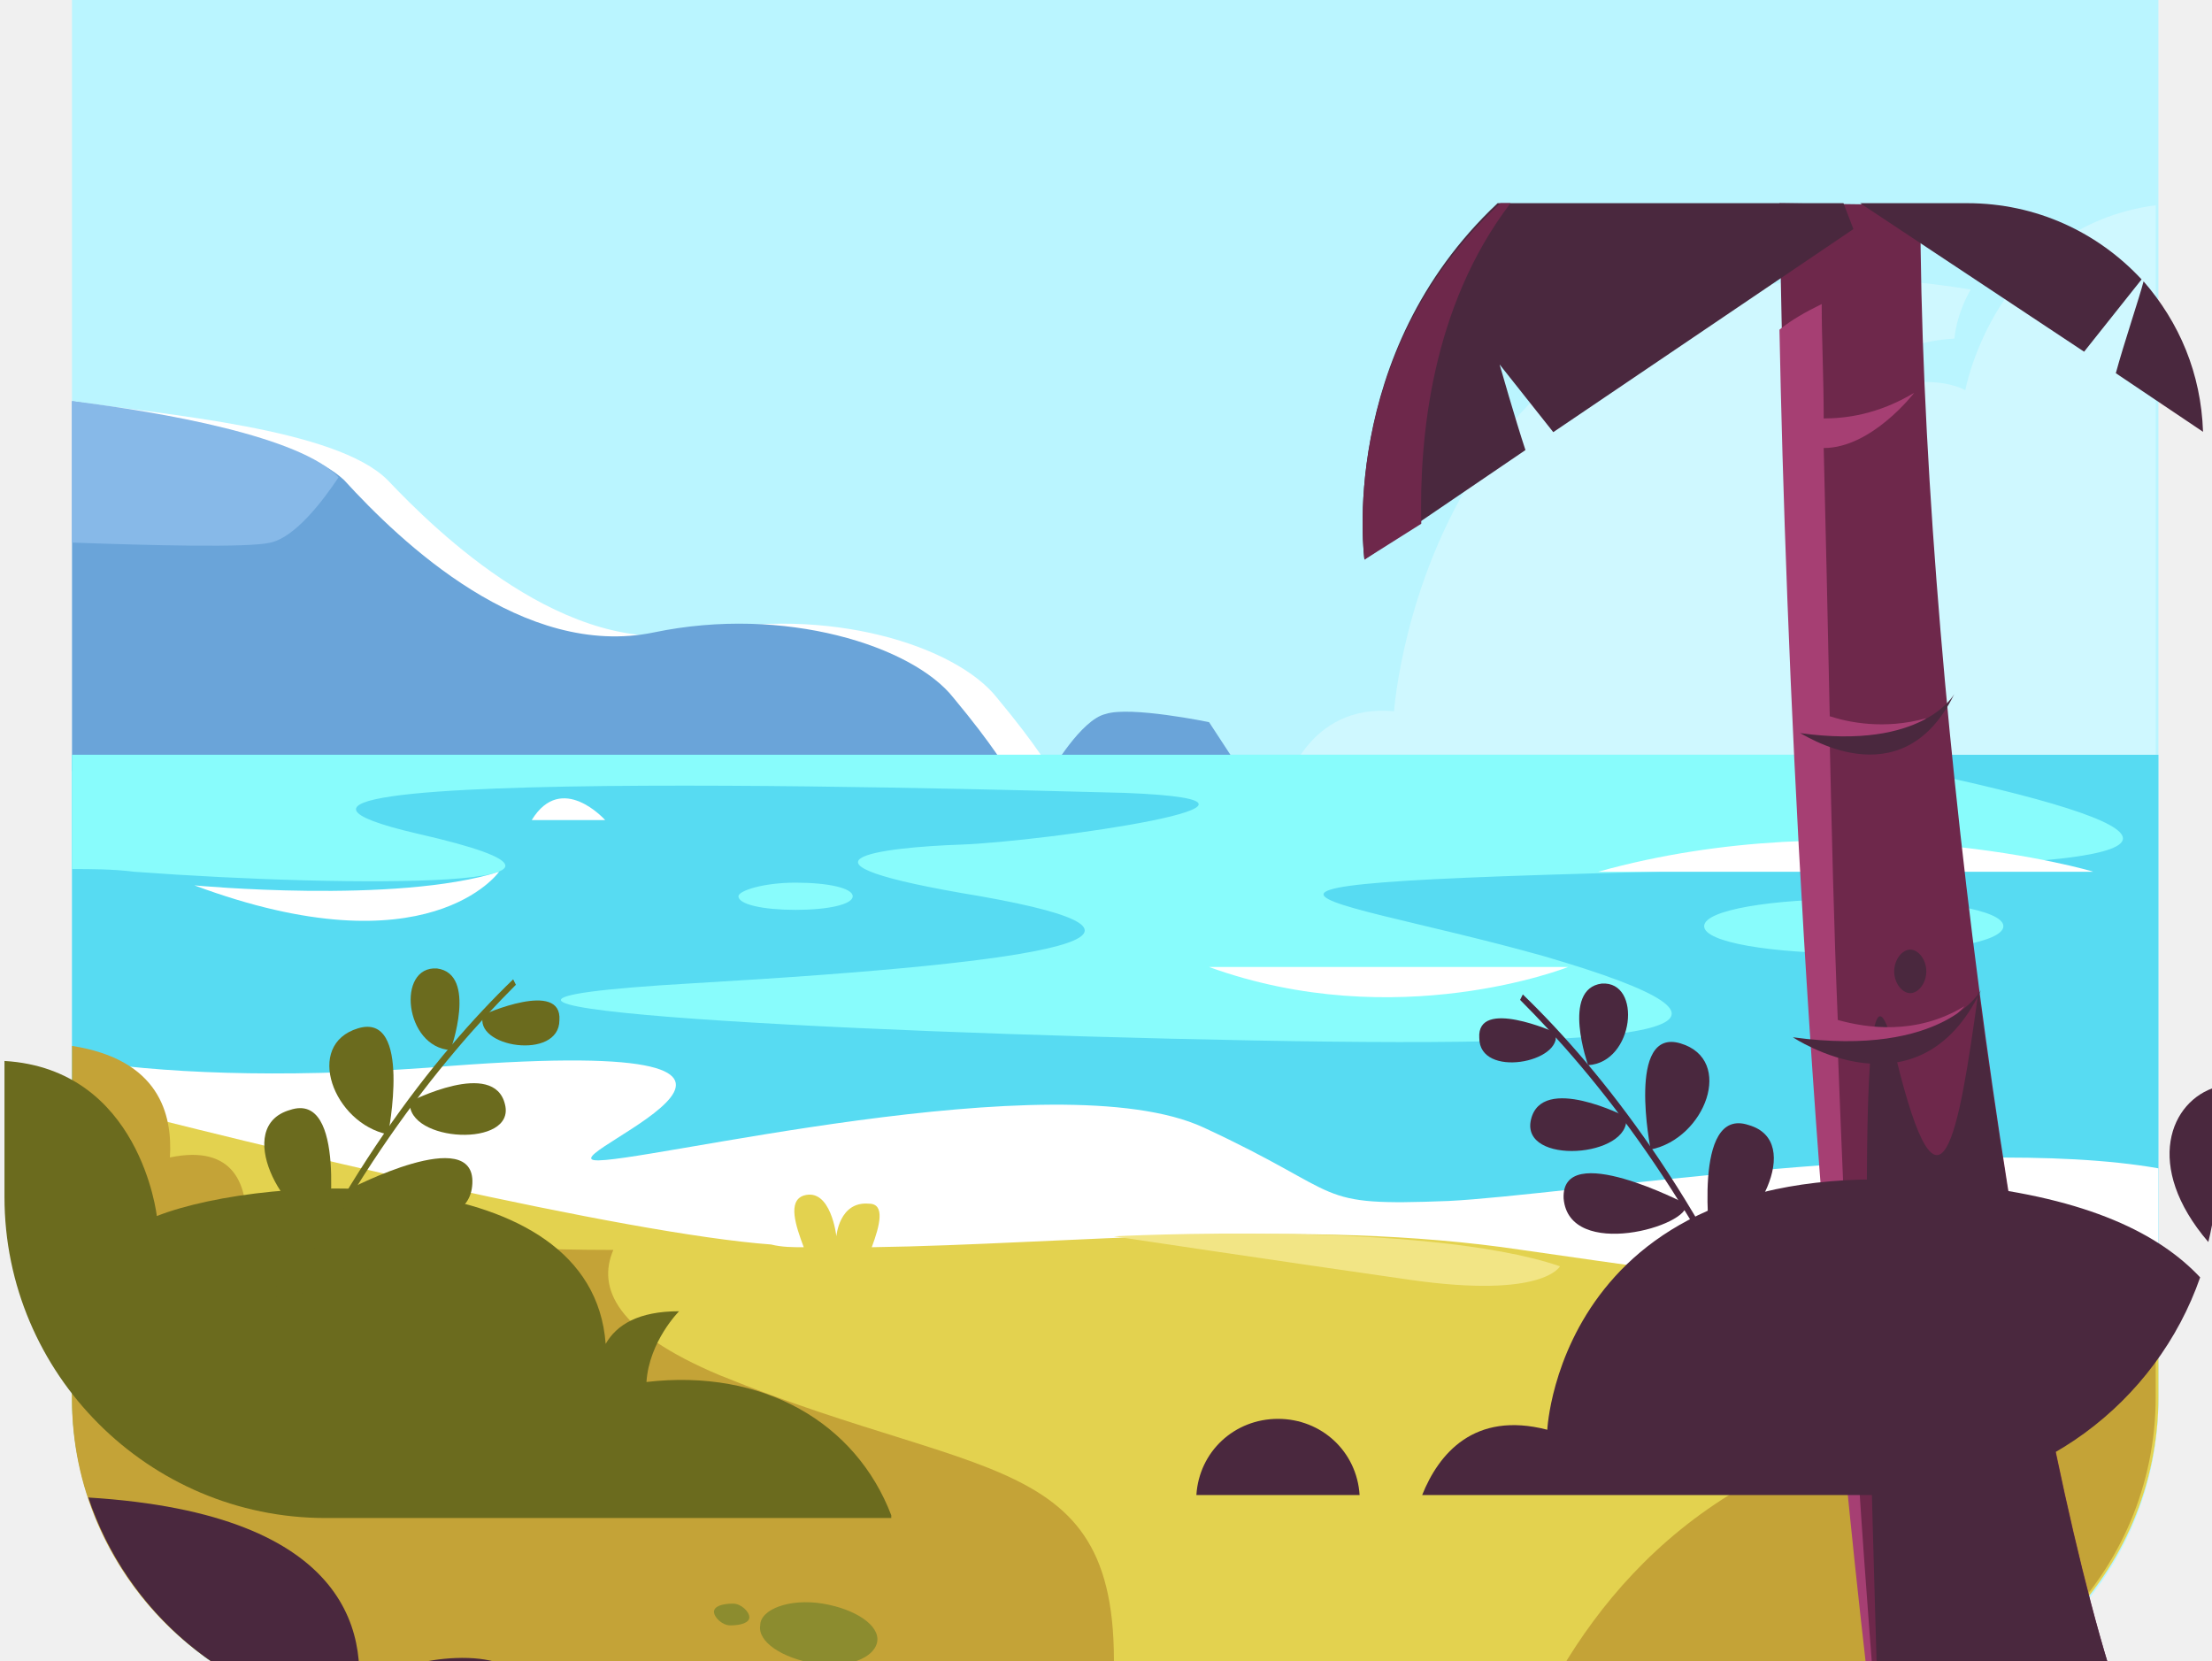
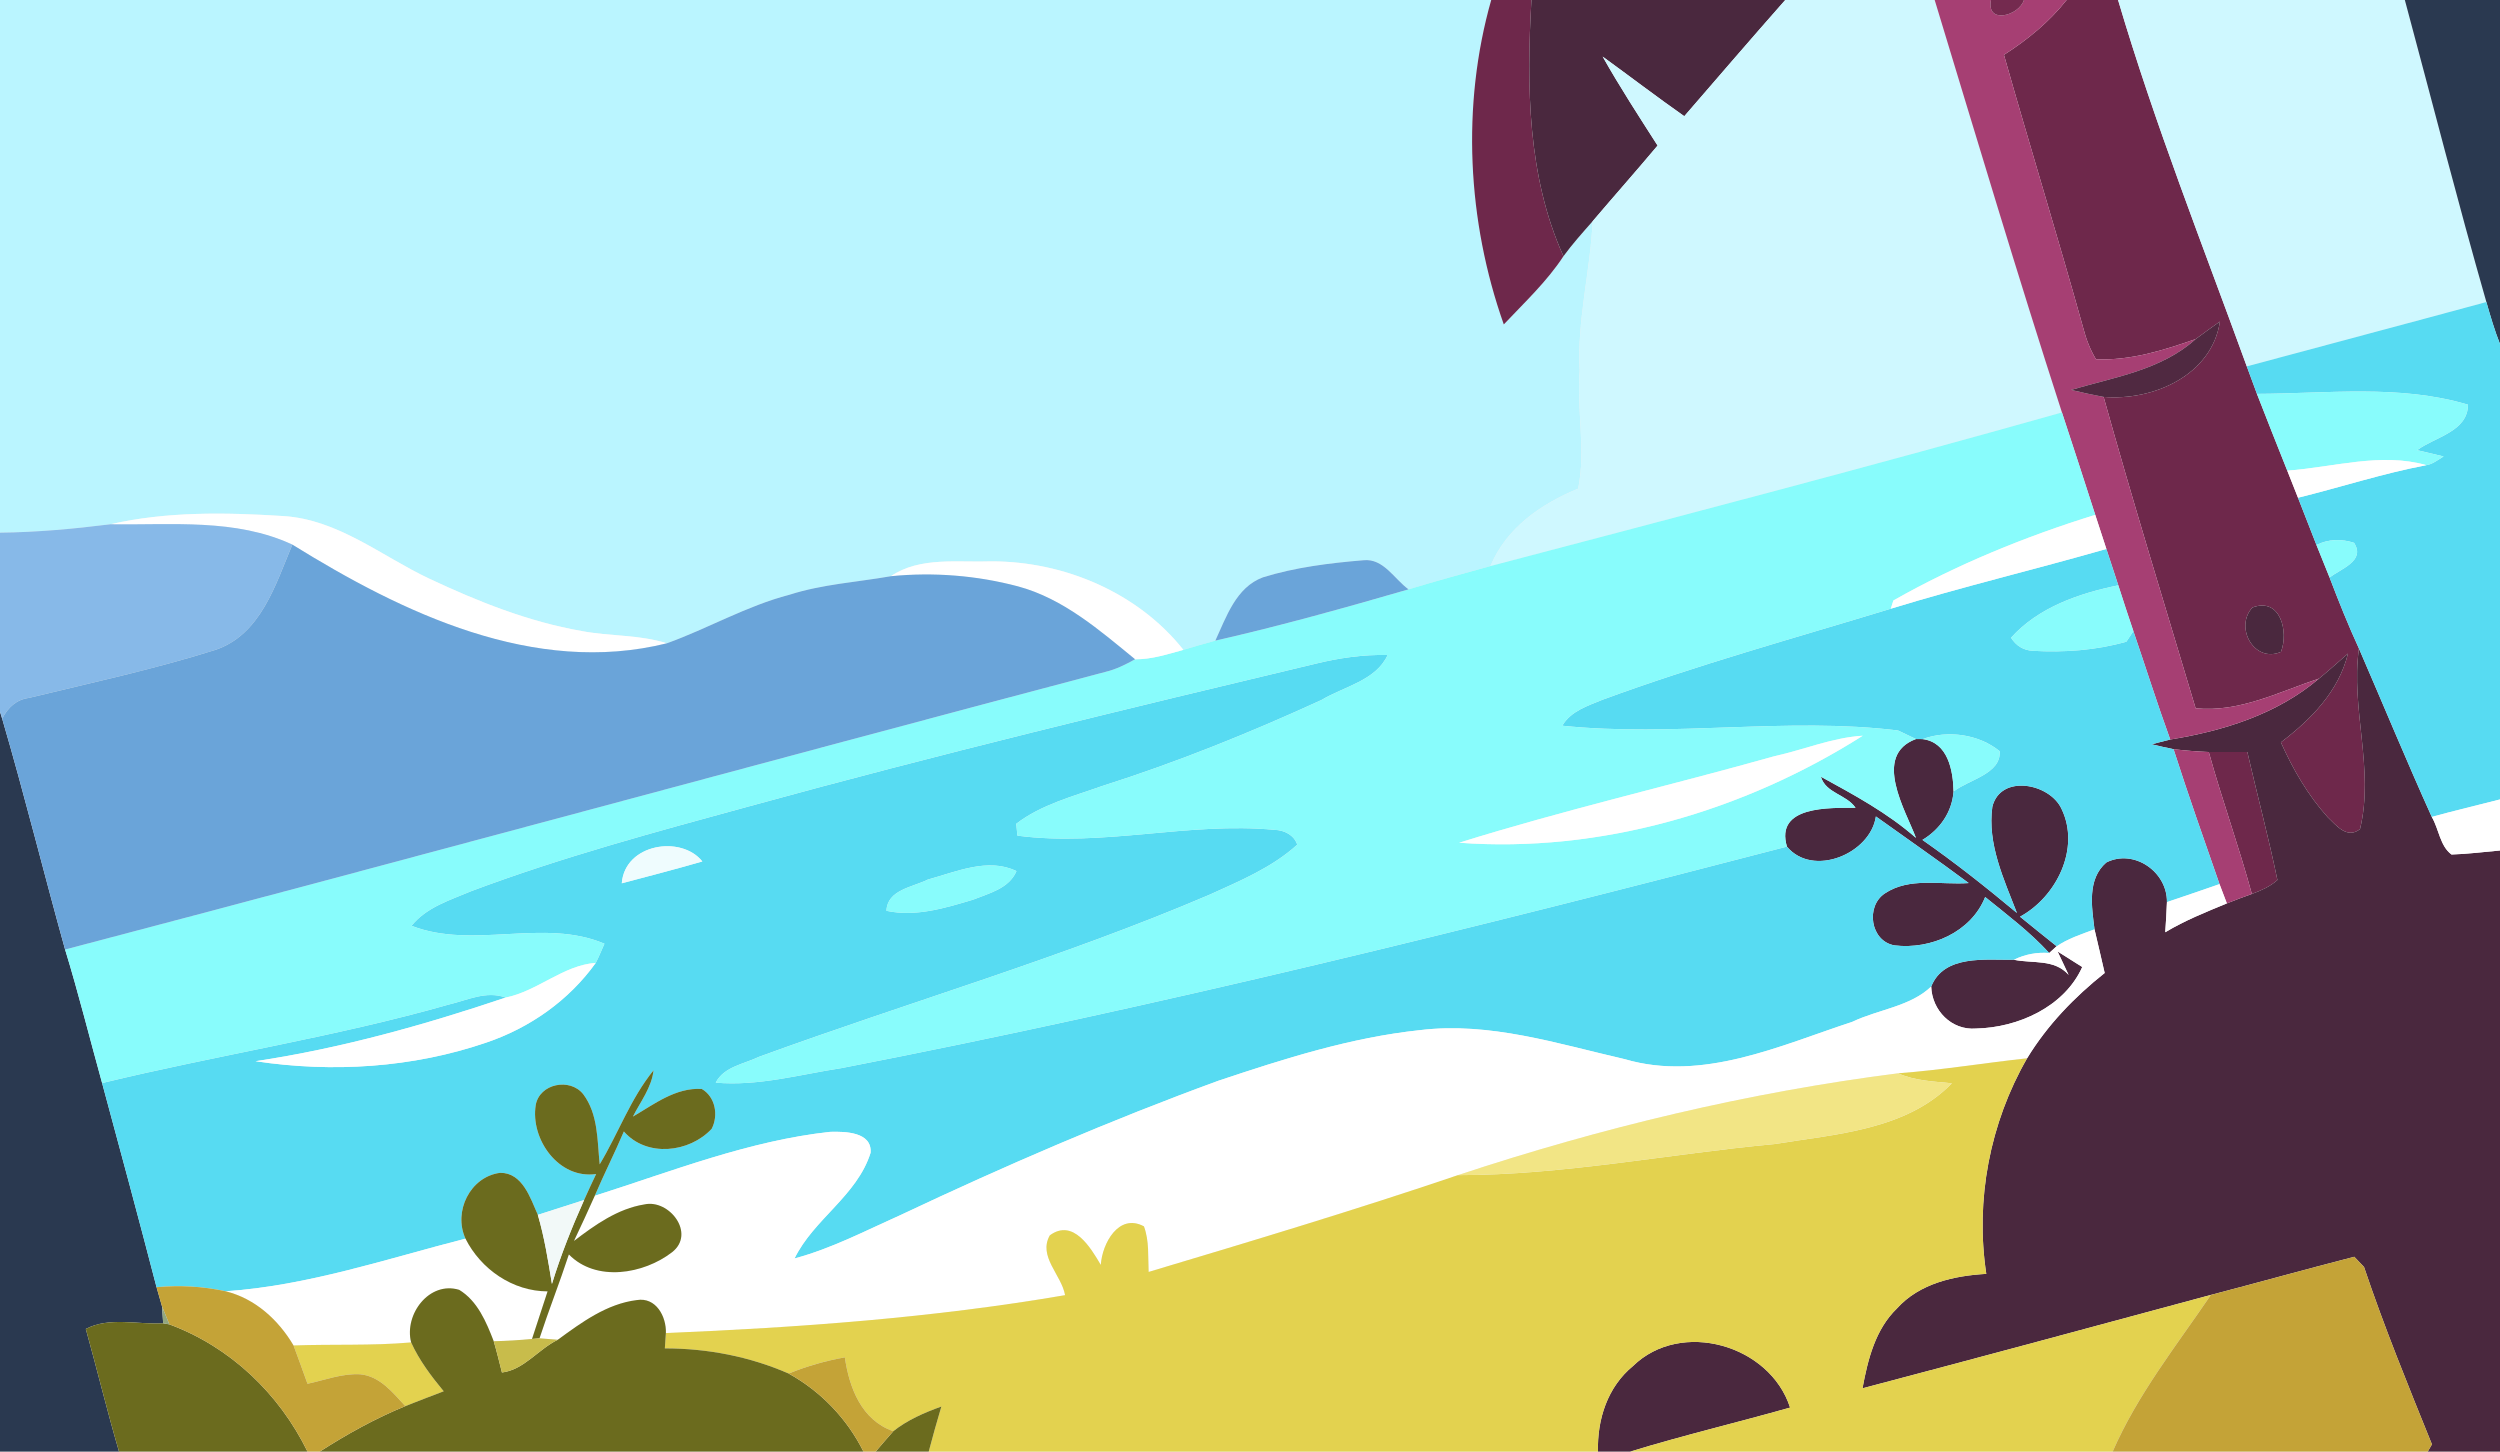
- <svg xmlns="http://www.w3.org/2000/svg" width="329" height="247" viewBox="0 0 329 247" fill="none">
-   <path d="M58.451 -54.445H273.29C299.588 -54.445 321.032 -33.002 321.032 -6.703V208.136C321.032 234.434 299.588 255.878 273.29 255.878H58.451C32.152 255.473 10.709 234.03 10.709 207.731V-6.703C10.709 -33.002 32.152 -54.445 58.451 -54.445Z" fill="#BAF5FF" />
-   <path d="M320.628 124.79V30.52C296.757 33.756 292.306 58.032 292.306 58.032C292.306 58.032 287.047 54.795 276.932 58.841C276.932 58.841 277.741 51.154 290.688 50.345C291.092 46.299 293.115 43.062 293.115 43.062C212.601 29.71 207.342 105.774 207.342 105.774C194.395 104.56 191.158 117.102 191.158 117.102C191.158 117.102 273.695 122.767 320.628 124.79Z" fill="#CFF8FF" />
-   <path d="M10.709 59.65V114.675H156.362C156.362 114.675 154.339 111.033 148.271 103.751C142.202 96.063 123.186 89.995 103.765 94.04C84.345 98.086 64.924 79.07 57.642 71.383C49.955 63.696 24.465 61.673 10.709 59.65Z" fill="white" />
-   <path d="M10.709 59.65V114.675H149.889C149.889 114.675 147.866 111.033 141.797 103.751C135.728 96.063 116.712 89.995 97.292 94.04C77.871 98.086 59.665 80.689 51.168 71.383C44.695 65.314 24.465 61.673 10.709 59.65ZM156.362 114.675C156.362 114.675 160.813 106.987 164.454 106.178C168.096 104.964 179.829 107.392 179.829 107.392L186.707 117.911L156.362 114.675Z" fill="#6AA4D9" />
-   <path d="M10.709 59.65V80.689C22.038 81.094 37.008 81.498 40.244 80.689C43.886 79.88 47.931 74.62 50.359 70.979C44.695 64.91 24.061 61.268 10.709 59.65Z" fill="#87B9E8" />
-   <path d="M58.451 255.473H273.29C299.588 255.473 321.032 234.03 321.032 207.731V112.247H10.709V207.731C10.709 234.03 32.152 255.473 58.451 255.473Z" fill="#57DBF2" />
-   <path d="M58.451 255.473H273.29C299.589 255.473 321.032 234.03 321.032 207.731V173.746C291.092 168.486 232.426 177.792 215.433 178.601C194.799 179.41 200.868 177.792 179.02 167.677C157.172 157.562 94.055 173.341 88.391 172.532C82.727 171.723 132.492 153.111 63.711 158.776C41.054 160.394 23.656 159.585 11.114 157.562V207.731C10.709 234.03 32.153 255.473 58.451 255.473Z" fill="white" />
-   <path d="M273.29 112.247H151.103H55.214H10.709V129.24C13.541 129.24 16.778 129.24 20.015 129.645C52.787 132.072 97.697 132.072 62.092 123.98C15.159 113.056 164.05 117.911 167.286 117.911C198.44 119.125 154.744 125.194 143.011 125.599C131.278 126.003 113.88 128.026 145.843 133.286C177.806 138.95 158.79 142.996 102.956 146.233C47.122 149.47 122.377 153.516 186.302 154.729C250.228 155.943 265.603 152.706 229.594 142.187C193.585 132.072 161.218 131.263 283 128.835C338.834 128.026 314.963 120.339 273.29 112.247ZM275.717 133.691C287.855 133.691 297.97 135.309 297.97 137.737C297.97 140.164 287.855 141.782 275.717 141.782C263.58 141.782 253.465 140.164 253.465 137.737C253.465 135.309 263.58 133.691 275.717 133.691ZM118.331 131.263C123.186 131.263 126.827 132.072 126.827 133.286C126.827 134.5 123.186 135.309 118.331 135.309C113.476 135.309 109.834 134.5 109.834 133.286C109.834 132.477 113.476 131.263 118.331 131.263Z" fill="#88FCFC" />
-   <path d="M28.916 131.668C28.916 131.668 58.856 134.5 74.23 129.645C74.23 129.645 63.711 144.615 28.916 131.668ZM179.829 143.806H233.235C233.235 143.806 207.746 153.921 179.829 143.806ZM237.686 129.645H311.322C311.726 129.645 275.313 119.126 237.686 129.645ZM79.085 121.958H90.009C90.009 121.958 83.536 114.675 79.085 121.958Z" fill="white" />
-   <path d="M58.451 255.474H273.29C299.588 255.474 321.032 234.03 321.032 207.732V198.83C299.184 195.998 254.274 189.929 226.357 185.884C193.99 181.028 158.79 185.074 129.659 185.479C130.873 182.242 131.682 179.005 129.255 179.005C124.804 178.601 124.4 183.861 124.4 183.861C124.4 183.861 123.59 176.578 119.544 177.792C117.117 178.601 118.331 182.242 119.544 185.479C117.926 185.479 116.308 185.479 114.689 185.074C92.841 183.456 40.244 170.914 10.709 163.226V207.732C10.709 234.03 32.152 255.474 58.451 255.474Z" fill="#E3D24F" />
-   <path d="M165.668 183.86C165.668 183.86 211.792 181.433 232.022 188.311C232.022 188.311 229.594 193.166 209.769 190.334C189.944 187.502 165.668 183.86 165.668 183.86Z" fill="#F2E585" />
-   <path d="M228.38 255.473H272.886C299.184 255.473 320.628 234.03 320.628 207.731V198.83L306.062 196.807C314.559 203.685 313.749 209.35 293.115 210.968C255.488 214.205 237.281 236.862 228.38 255.473Z" fill="#C4A337" />
-   <path d="M58.451 255.473H128.446C130.064 251.427 135.728 248.595 142.202 248.595C148.675 248.595 154.339 251.427 155.958 255.473H165.263C168.905 215.014 148.675 221.487 107.002 204.495C91.628 198.021 88.795 191.548 91.223 185.883C69.375 185.883 51.573 183.86 36.603 181.028C36.603 176.578 34.985 170.104 25.274 172.127C25.679 165.654 23.656 157.562 10.709 155.539V174.555V178.196V208.136C10.709 234.03 32.152 255.473 58.451 255.473Z" fill="#C4A337" />
-   <path d="M264.666 30.216C265.257 69.871 267.618 162.69 278.54 255.216H292.708C300.088 255.216 307.172 252.867 312.781 248.754C313.076 248.461 313.371 248.167 313.666 247.873C299.498 200.876 285.624 97.775 285.624 30.51L264.666 30.216Z" fill="#6E284B" />
-   <path d="M279.346 255.216H292.477C299.938 255.216 307.101 252.86 312.771 248.736C313.069 248.441 313.368 248.147 313.666 247.852C306.504 224.581 299.64 187.17 294.268 147.402C291.283 169.201 288.598 184.224 282.032 157.418C275.168 127.371 278.152 212.503 279.346 255.216ZM284.121 141.216C285.315 141.216 286.508 142.689 286.508 144.457C286.508 146.224 285.315 147.697 284.121 147.697C282.927 147.697 281.733 146.224 281.733 144.457C281.733 142.689 282.927 141.216 284.121 141.216Z" fill="#4A283E" />
-   <path d="M264.666 49.029C265.564 94.784 268.854 175.147 278.427 255.216H279.025C277.829 239.965 276.632 224.127 275.735 207.996C293.085 212.689 299.666 202.13 299.666 202.13C288.598 206.823 278.427 203.596 275.435 202.423C274.538 186.878 273.94 171.334 273.341 156.082C285.307 158.135 292.188 149.63 292.188 149.63C285.008 154.029 277.53 152.856 273.341 151.683C272.743 137.311 272.444 123.526 272.145 110.328C281.418 112.088 286.504 106.809 286.504 106.809C280.222 108.568 274.837 107.395 272.145 106.515C271.846 92.144 271.547 78.652 271.247 66.627C278.427 66.627 284.709 58.415 284.709 58.415C279.324 61.641 274.538 62.228 271.247 62.228C271.247 56.068 270.948 50.496 270.948 45.216C268.555 46.39 266.461 47.563 264.666 49.029Z" fill="#A63F73" />
-   <path d="M202.939 83.216C202.939 83.216 198.8 52.719 222.747 30.216H274.188L275.666 34.066L231.025 64.267L223.043 54.2C223.043 54.2 225.408 62.49 226.886 66.931L202.939 83.216Z" fill="#4A283E" />
-   <path d="M202.945 83.216C202.945 83.216 198.721 52.719 223.158 30.216H224.666C212.901 45.613 211.09 65.155 211.392 77.887L202.945 83.216Z" fill="#6E284B" />
-   <path d="M276.666 30.216L309.978 52.302L318.528 41.55C312.042 34.575 302.903 30.216 292.585 30.216H276.666ZM318.822 41.84C318.233 44.165 315.874 51.139 314.695 55.498L327.666 64.216C327.371 55.498 324.129 47.943 318.822 41.84Z" fill="#4A283E" />
-   <path d="M211.525 222.332C213.953 216.263 219.212 209.789 230.136 212.622C230.136 212.622 232.159 168.926 292.039 176.208C310.65 178.231 321.17 183.491 327.239 189.964C320.765 208.576 302.963 222.332 281.924 222.332H211.525ZM177.944 222.332H202.219C201.815 215.858 196.555 211.003 190.082 211.003C183.608 211.003 178.348 215.858 177.944 222.332ZM329.666 161.643C322.788 163.666 318.742 173.376 328.452 184.705C329.262 181.468 329.666 178.231 329.666 174.995V161.643Z" fill="#4A283E" />
-   <path d="M263.984 -19.246C263.984 -19.246 260.343 -6.299 234.044 -3.871C233.64 -3.871 258.32 5.435 263.984 -19.246Z" fill="#4A283E" />
-   <path d="M290.666 103.216C290.666 103.216 286.123 111.617 267.666 109.01C267.666 108.72 282.716 119.438 290.666 103.216Z" fill="#4A283E" />
-   <path d="M294.666 147.216C294.666 147.216 289.247 157.319 266.666 154.257C266.666 154.257 285.333 166.808 294.666 147.216Z" fill="#4A283E" />
-   <path d="M286.642 178.196C282.191 182.647 270.863 190.738 245.778 189.12C245.778 189.12 273.29 204.899 287.047 179.814L286.642 178.196Z" fill="#4A283E" />
-   <path d="M226.495 147.887C238.228 159.216 253.198 178.232 264.931 206.553H264.122C252.389 178.636 237.419 160.025 226.09 148.696L226.495 147.887Z" fill="#4A283E" />
-   <path d="M254.412 185.11C254.412 185.11 251.58 164.475 260.076 167.308C268.573 169.735 260.886 183.491 254.412 185.11Z" fill="#4A283E" />
-   <path d="M250.77 179.041C250.77 179.041 232.159 169.331 232.564 178.232C233.373 187.537 251.579 182.278 250.77 179.041Z" fill="#4A283E" />
-   <path d="M245.511 170.949C245.511 170.949 241.87 152.742 249.961 155.17C258.053 157.597 253.603 169.331 245.511 170.949Z" fill="#4A283E" />
-   <path d="M241.869 166.094C241.869 166.094 229.327 159.621 227.709 166.499C226.09 173.377 242.679 172.163 241.869 166.094Z" fill="#4A283E" />
-   <path d="M236.205 158.406C236.205 158.406 232.159 147.078 238.228 146.269C244.297 145.864 243.083 158.002 236.205 158.406Z" fill="#4A283E" />
-   <path d="M231.35 153.551C231.35 153.551 219.617 148.292 220.021 154.361C220.021 160.43 232.564 158.002 231.35 153.551Z" fill="#4A283E" />
-   <path d="M262.504 201.293C262.504 201.293 259.672 180.659 268.168 183.491C276.665 185.919 268.978 199.675 262.504 201.293Z" fill="#4A283E" />
-   <path d="M259.672 195.225C259.672 195.225 241.061 185.514 241.465 194.416C241.87 203.721 260.077 198.461 259.672 195.225Z" fill="#4A283E" />
-   <path d="M132.564 225.345C127.304 211.589 113.548 203.497 96.15 205.52C96.555 199.451 101.005 195 101.005 195C94.936 195 91.7 197.023 90.081 199.856C88.058 172.343 39.912 174.366 23.323 180.84C23.323 180.84 20.896 158.992 0.666 157.778V178.008C0.666 204.306 22.11 225.75 48.408 225.75H132.564V225.345Z" fill="#6B6B1E" />
-   <path d="M13.137 222.701C18.802 239.694 33.771 252.641 51.978 255.069C54.001 251.023 58.452 246.977 67.757 246.572C78.277 246.168 79.895 251.832 84.75 255.473H58.452C56.429 255.473 54.81 255.473 52.787 255.069C55.215 243.74 52.787 225.129 13.137 222.701ZM107.812 255.473H127.232C125.614 253.046 120.354 251.832 107.812 255.473Z" fill="#4A283E" />
-   <path d="M76.325 145.64C64.592 156.969 49.622 175.985 37.889 204.306H38.698C50.431 176.389 65.401 157.778 76.73 146.449L76.325 145.64Z" fill="#6B6B1E" />
-   <path d="M48.813 182.863C48.813 182.863 51.645 162.228 43.149 165.061C34.652 167.488 41.935 181.244 48.813 182.863Z" fill="#6B6B1E" />
-   <path d="M52.05 176.794C52.05 176.794 70.662 167.084 70.257 175.985C69.852 185.29 51.646 180.031 52.05 176.794Z" fill="#6B6B1E" />
-   <path d="M57.715 168.702C57.715 168.702 61.356 150.495 53.264 152.923C45.172 155.35 49.623 167.083 57.715 168.702Z" fill="#6B6B1E" />
-   <path d="M60.951 163.847C60.951 163.847 73.493 157.373 75.112 164.251C76.73 170.725 60.546 169.916 60.951 163.847Z" fill="#6B6B1E" />
-   <path d="M67.02 156.159C67.02 156.159 71.066 144.831 64.997 144.022C58.928 143.617 60.142 155.755 67.02 156.159Z" fill="#6B6B1E" />
-   <path d="M71.875 150.9C71.875 150.9 83.608 145.64 83.204 151.709C83.204 157.778 70.257 155.755 71.875 150.9Z" fill="#6B6B1E" />
-   <path d="M40.721 199.046C40.721 199.046 43.553 178.412 35.057 181.244C26.561 183.672 33.843 197.428 40.721 199.046Z" fill="#6B6B1E" />
-   <path d="M43.553 192.978C43.553 192.978 62.165 183.267 61.76 192.168C60.951 201.474 43.149 196.214 43.553 192.978Z" fill="#6B6B1E" />
-   <path d="M122.377 238.481C127.232 239.29 130.874 241.717 130.469 244.145C130.064 246.572 126.018 248.191 121.163 247.382C116.308 246.572 112.667 244.145 113.071 241.717C113.071 239.29 117.522 237.671 122.377 238.481ZM109.026 238.481C110.239 238.481 111.453 239.694 111.453 240.503C111.453 241.313 110.239 241.717 108.621 241.717C107.407 241.717 106.193 240.503 106.193 239.694C106.193 238.885 107.407 238.481 109.026 238.481Z" fill="#8C8C2F" />
+ <svg xmlns="http://www.w3.org/2000/svg" width="310pt" height="180pt" viewBox="0 0 310 180" version="1.1">
+   <g id="#baf5ffff">
+     <path fill="#baf5ff" opacity="1.00" d=" M 0.00 0.00 L 184.91 0.00 C 181.20 13.08 181.94 27.44 186.47 40.23 C 189.04 37.50 191.81 34.92 193.87 31.77 C 194.98 30.25 196.24 28.85 197.49 27.43 C 197.20 33.64 195.54 39.72 195.88 45.97 C 195.49 50.82 196.67 55.85 195.69 60.59 C 191.09 62.50 186.82 65.42 184.82 70.19 C 181.43 71.13 178.03 72.06 174.66 73.08 C 172.90 71.81 171.55 69.21 169.07 69.47 C 164.88 69.82 160.63 70.34 156.60 71.59 C 153.26 72.83 152.07 76.49 150.70 79.44 C 149.37 79.79 148.06 80.20 146.74 80.58 C 141.11 73.49 131.98 69.61 122.98 69.61 C 118.82 69.77 114.09 68.99 110.47 71.45 C 106.27 72.19 101.97 72.44 97.89 73.75 C 92.59 75.13 87.82 77.92 82.69 79.77 C 79.25 78.68 75.60 78.92 72.08 78.24 C 65.51 77.09 59.27 74.59 53.26 71.77 C 47.31 68.97 41.92 64.40 35.09 63.99 C 27.97 63.54 20.68 63.41 13.69 65.01 C 9.15 65.58 4.58 66.00 0.00 66.05 L 0.00 0.00 Z" />
+   </g>
+   <g id="#6e284bff">
+     <path fill="#6e284b" opacity="1.00" d=" M 184.91 0.00 L 189.90 0.00 C 189.28 10.63 189.41 21.93 193.87 31.77 C 191.81 34.92 189.04 37.50 186.47 40.23 C 181.94 27.44 181.20 13.08 184.91 0.00 Z" />
+     <path fill="#6e284b" opacity="1.00" d=" M 256.26 0.00 L 262.64 0.00 C 267.19 15.39 273.12 30.35 278.60 45.43 C 279.02 46.57 279.43 47.70 279.86 48.84 C 281.09 52.02 282.36 55.19 283.62 58.36 C 284.06 59.48 284.50 60.60 284.95 61.72 C 285.72 63.67 286.47 65.62 287.24 67.58 C 287.78 68.92 288.32 70.27 288.87 71.62 C 290.00 74.58 291.18 77.53 292.51 80.42 C 291.45 87.87 294.46 95.39 292.64 102.81 C 291.05 104.07 289.73 102.38 288.64 101.34 C 286.18 98.61 284.32 95.39 282.83 92.05 C 286.57 89.20 289.98 85.76 291.15 81.04 C 289.95 82.07 288.79 83.15 287.56 84.14 C 282.57 85.80 277.70 88.37 272.26 87.83 C 268.41 74.97 264.46 62.14 260.85 49.22 C 266.98 49.73 274.27 46.54 275.27 39.87 C 274.26 40.58 273.26 41.30 272.27 42.04 C 268.29 43.44 264.18 44.73 259.90 44.55 C 259.17 43.34 258.67 42.02 258.32 40.66 C 255.16 29.34 251.70 18.11 248.49 6.80 C 251.41 4.93 254.10 2.73 256.26 0.00 M 279.30 75.33 C 277.03 77.78 279.54 82.28 282.84 80.83 C 283.81 78.33 282.78 74.02 279.30 75.33 Z" />
+     <path fill="#6e284b" opacity="1.00" d=" M 273.89 93.25 C 275.47 93.26 277.07 93.25 278.67 93.25 C 279.89 98.55 281.30 103.80 282.40 109.12 C 281.49 109.94 280.36 110.43 279.23 110.85 C 277.62 104.93 275.53 99.16 273.89 93.25 Z" />
+   </g>
+   <g id="#4a283eff">
+     <path fill="#4a283e" opacity="1.00" d=" M 189.90 0.00 L 221.37 0.00 C 217.16 4.77 213.01 9.60 208.85 14.41 C 205.43 12.01 202.11 9.47 198.73 7.02 C 200.85 10.78 203.21 14.41 205.54 18.05 C 202.89 21.21 200.16 24.29 197.49 27.43 C 196.24 28.85 194.98 30.25 193.87 31.77 C 189.41 21.93 189.28 10.63 189.90 0.00 Z" />
+     <path fill="#4a283e" opacity="1.00" d=" M 279.30 75.33 C 282.78 74.02 283.81 78.33 282.84 80.83 C 279.54 82.28 277.03 77.78 279.30 75.33 Z" />
+     <path fill="#4a283e" opacity="1.00" d=" M 287.56 84.14 C 288.79 83.15 289.95 82.07 291.15 81.04 C 289.98 85.76 286.57 89.20 282.83 92.05 C 284.32 95.39 286.18 98.61 288.64 101.34 C 289.73 102.38 291.05 104.07 292.64 102.81 C 294.46 95.39 291.45 87.87 292.51 80.42 C 295.52 87.37 298.42 94.38 301.54 101.30 C 302.42 102.78 302.56 104.92 303.99 105.96 C 305.99 105.90 307.99 105.64 310.00 105.46 L 310.00 180.00 L 301.04 180.00 L 301.56 179.10 C 298.62 171.83 295.64 164.55 293.14 157.11 C 292.84 156.80 292.24 156.16 291.93 155.84 C 285.99 157.37 280.08 159.02 274.15 160.57 C 259.75 164.46 245.36 168.35 230.95 172.15 C 231.61 168.60 232.53 164.85 235.22 162.25 C 238.01 159.14 242.30 158.19 246.30 157.96 C 244.91 148.80 246.74 139.25 251.36 131.23 C 253.87 127.11 257.22 123.64 260.98 120.65 C 260.58 118.84 260.13 117.04 259.72 115.24 C 259.38 112.46 258.78 109.03 261.18 106.95 C 264.58 105.22 268.75 108.08 268.70 111.86 C 268.65 113.10 268.58 114.35 268.49 115.60 C 270.91 114.14 273.53 113.10 276.13 112.02 C 277.15 111.61 278.19 111.22 279.23 110.85 C 280.36 110.43 281.49 109.94 282.40 109.12 C 281.30 103.80 279.89 98.55 278.67 93.25 C 277.07 93.25 275.47 93.26 273.89 93.25 C 272.42 93.19 270.97 93.07 269.52 92.90 C 268.61 92.71 267.70 92.51 266.80 92.29 C 267.38 92.14 268.53 91.85 269.11 91.70 C 275.71 90.63 282.39 88.55 287.56 84.14 Z" />
+     <path fill="#4a283e" opacity="1.00" d=" M 237.58 103.90 C 236.32 100.53 232.12 93.66 237.58 91.64 C 237.79 91.64 238.20 91.65 238.40 91.65 C 241.55 92.04 242.19 95.55 242.24 98.15 C 242.05 100.71 240.55 102.85 238.38 104.15 C 242.44 106.98 246.31 110.05 250.10 113.21 C 248.49 109.03 246.41 104.65 247.05 100.04 C 248.06 95.95 254.17 97.12 255.63 100.30 C 257.99 105.18 255.01 111.21 250.48 113.67 C 251.98 114.90 253.50 116.11 255.02 117.33 L 254.95 117.40 C 254.74 117.60 254.32 117.98 254.10 118.17 C 251.72 115.57 248.89 113.44 246.16 111.23 C 244.43 115.59 239.40 117.77 234.93 117.23 C 231.92 116.72 231.31 112.39 233.71 110.79 C 236.79 108.73 240.66 109.75 244.12 109.50 C 240.33 106.68 236.45 103.99 232.61 101.24 C 231.94 105.86 224.79 108.85 221.58 104.98 C 220.07 99.87 226.93 100.18 230.09 100.17 C 228.97 98.51 226.39 98.37 225.79 96.31 C 229.89 98.56 234.06 100.80 237.58 103.90 Z" />
+     <path fill="#4a283e" opacity="1.00" d=" M 239.47 122.33 C 241.07 118.34 246.22 119.06 249.72 119.01 C 252.03 119.50 254.75 118.88 256.51 120.89 C 256.17 120.16 255.48 118.71 255.14 117.98 L 258.20 119.91 C 255.97 124.87 250.21 127.43 245.03 127.54 C 241.99 127.79 239.56 125.28 239.47 122.33 Z" />
+     <path fill="#4a283e" opacity="1.00" d=" M 202.49 169.39 C 208.43 163.58 219.47 166.75 221.97 174.54 C 215.37 176.41 208.70 177.99 202.14 180.00 L 198.15 180.00 C 198.04 176.01 199.33 171.98 202.49 169.39 Z" />
+   </g>
+   <g id="#cff8ffff">
+     <path fill="#cff8ff" opacity="1.00" d=" M 221.37 0.00 L 239.90 0.00 C 245.09 17.07 250.18 34.16 255.68 51.14 C 232.15 57.78 208.47 63.97 184.82 70.19 C 186.82 65.42 191.09 62.50 195.69 60.59 C 196.67 55.85 195.49 50.82 195.88 45.97 C 195.54 39.72 197.20 33.64 197.49 27.43 C 200.16 24.29 202.89 21.21 205.54 18.05 C 203.21 14.41 200.85 10.78 198.73 7.02 C 202.11 9.47 205.43 12.01 208.85 14.41 C 213.01 9.60 217.16 4.77 221.37 0.00 Z" />
+     <path fill="#cff8ff" opacity="1.00" d=" M 262.64 0.00 L 298.20 0.00 C 301.56 12.48 304.75 25.02 308.31 37.45 C 298.42 40.14 288.50 42.76 278.60 45.43 C 273.12 30.35 267.19 15.39 262.64 0.00 Z" />
+   </g>
+   <g id="#a63f73ff">
+     <path fill="#a63f73" opacity="1.00" d=" M 239.90 0.00 L 246.88 0.00 C 246.27 3.06 250.34 1.98 250.97 0.00 L 256.26 0.00 C 254.10 2.73 251.41 4.93 248.49 6.80 C 251.70 18.11 255.16 29.34 258.32 40.66 C 258.67 42.02 259.17 43.34 259.90 44.55 C 264.18 44.73 268.29 43.44 272.27 42.04 C 268.00 45.90 262.14 46.77 256.82 48.35 C 258.16 48.67 259.49 48.97 260.85 49.22 C 264.46 62.14 268.41 74.97 272.26 87.83 C 277.70 88.37 282.57 85.80 287.56 84.14 C 282.39 88.55 275.71 90.63 269.11 91.70 C 267.49 87.25 266.07 82.74 264.54 78.26 C 263.91 76.37 263.27 74.48 262.67 72.58 C 262.18 71.07 261.68 69.57 261.19 68.07 C 260.73 66.66 260.27 65.25 259.81 63.84 C 258.45 59.60 257.07 55.37 255.68 51.14 C 250.18 34.16 245.09 17.07 239.90 0.00 Z" />
+     <path fill="#a63f73" opacity="1.00" d=" M 269.52 92.90 C 270.97 93.07 272.42 93.19 273.89 93.25 C 275.53 99.16 277.62 104.93 279.23 110.85 C 278.19 111.22 277.15 111.61 276.13 112.02 C 275.90 111.42 275.45 110.23 275.22 109.63 C 273.28 104.07 271.32 98.51 269.52 92.90 Z" />
+   </g>
+   <g id="#742a4fff">
+     <path fill="#742a4f" opacity="1.00" d=" M 246.88 0.00 L 250.97 0.00 C 250.34 1.98 246.27 3.06 246.88 0.00 Z" />
+   </g>
+   <g id="#2a3950ff">
+     <path fill="#2a3950" opacity="1.00" d=" M 298.20 0.00 L 310.00 0.00 L 310.00 42.66 C 309.32 40.95 308.81 39.20 308.31 37.45 C 304.75 25.02 301.56 12.48 298.20 0.00 Z" />
+     <path fill="#2a3950" opacity="1.00" d=" M 0.00 88.25 L 0.27 89.12 C 3.05 98.61 5.42 108.22 8.07 117.74 C 9.75 123.22 11.13 128.78 12.66 134.30 C 14.94 142.73 17.22 151.16 19.41 159.61 C 19.58 160.20 19.92 161.39 20.09 161.99 C 20.12 162.51 20.19 163.56 20.23 164.09 C 17.08 164.27 13.53 163.26 10.64 164.79 C 12.05 169.85 13.28 174.96 14.76 180.00 L 0.00 180.00 L 0.00 88.25 Z" />
+   </g>
+   <g id="#57dbf2ff">
+     <path fill="#57dbf2" opacity="1.00" d=" M 278.60 45.43 C 288.50 42.76 298.42 40.14 308.31 37.45 C 308.81 39.20 309.32 40.95 310.00 42.66 L 310.00 99.13 C 307.18 99.86 304.34 100.52 301.54 101.30 C 298.42 94.38 295.52 87.37 292.51 80.42 C 291.18 77.53 290.00 74.58 288.87 71.62 C 290.23 70.52 293.37 69.57 291.90 67.31 C 290.35 66.80 288.70 66.84 287.24 67.58 C 286.47 65.62 285.72 63.67 284.95 61.72 C 290.26 60.41 295.48 58.70 300.87 57.68 C 301.68 57.55 302.32 57.00 303.01 56.60 C 302.19 56.41 300.55 56.01 299.73 55.82 C 301.94 54.17 306.01 53.53 306.03 50.18 C 297.57 47.65 288.56 48.81 279.86 48.84 C 279.43 47.70 279.02 46.57 278.60 45.43 Z" />
+     <path fill="#57dbf2" opacity="1.00" d=" M 234.46 75.48 C 243.30 72.77 252.30 70.62 261.19 68.07 C 261.68 69.57 262.18 71.07 262.67 72.58 C 257.83 73.57 252.76 75.30 249.37 79.08 C 250.00 80.08 250.89 80.62 252.03 80.70 C 255.93 80.93 259.91 80.64 263.67 79.57 C 263.89 79.24 264.32 78.59 264.54 78.26 C 266.07 82.74 267.49 87.25 269.11 91.70 C 268.53 91.85 267.38 92.14 266.80 92.29 C 267.70 92.51 268.61 92.71 269.52 92.90 C 271.32 98.51 273.28 104.07 275.22 109.63 C 273.05 110.39 270.87 111.13 268.70 111.86 C 268.75 108.08 264.58 105.22 261.18 106.95 C 258.78 109.03 259.38 112.46 259.72 115.24 C 258.09 115.85 256.39 116.39 254.95 117.40 L 255.02 117.33 C 253.50 116.11 251.98 114.90 250.48 113.67 C 255.01 111.21 257.99 105.18 255.63 100.30 C 254.17 97.12 248.06 95.95 247.05 100.04 C 246.41 104.65 248.49 109.03 250.10 113.21 C 246.31 110.05 242.44 106.98 238.38 104.15 C 240.55 102.85 242.05 100.71 242.24 98.15 C 244.12 96.66 248.15 95.98 247.96 93.15 C 245.39 91.05 241.51 90.49 238.40 91.65 C 238.20 91.65 237.79 91.64 237.58 91.64 C 237.03 91.37 235.92 90.85 235.36 90.58 C 221.55 88.89 207.54 91.43 193.72 89.99 C 194.78 88.17 196.87 87.53 198.70 86.77 C 210.44 82.45 222.50 79.13 234.46 75.48 Z" />
+     <path fill="#57dbf2" opacity="1.00" d=" M 163.09 82.31 C 166.03 81.59 169.03 81.15 172.07 81.22 C 170.62 84.40 166.64 85.13 163.86 86.80 C 155.00 90.86 145.95 94.52 136.66 97.47 C 133.02 98.77 129.13 99.76 126.01 102.15 C 126.05 102.52 126.12 103.26 126.16 103.62 C 136.76 105.03 147.38 101.89 158.02 102.90 C 159.24 102.93 160.46 103.53 160.86 104.74 C 157.73 107.58 153.78 109.22 149.97 110.95 C 131.75 118.75 112.67 124.26 94.08 131.06 C 92.24 131.95 89.77 132.27 88.75 134.25 C 94.01 134.71 99.16 133.24 104.32 132.45 C 143.74 124.79 182.73 115.10 221.58 104.98 C 224.79 108.85 231.94 105.86 232.61 101.24 C 236.45 103.99 240.33 106.68 244.12 109.50 C 240.66 109.75 236.79 108.73 233.71 110.79 C 231.31 112.39 231.92 116.72 234.93 117.23 C 239.40 117.77 244.43 115.59 246.16 111.23 C 248.89 113.44 251.72 115.57 254.10 118.17 C 252.58 118.06 251.12 118.33 249.72 119.01 C 246.22 119.06 241.07 118.34 239.47 122.33 C 236.90 124.81 232.87 125.18 229.68 126.71 C 220.67 129.67 211.10 134.17 201.48 131.34 C 193.15 129.43 184.71 126.68 176.06 127.74 C 167.49 128.65 159.23 131.29 151.09 134.01 C 137.69 138.90 124.58 144.57 111.68 150.66 C 107.36 152.59 103.12 154.82 98.52 156.05 C 100.90 151.17 106.27 148.28 107.95 142.95 C 108.16 140.34 104.75 140.30 102.94 140.35 C 92.86 141.45 83.35 145.23 73.75 148.28 C 74.89 145.59 76.22 142.99 77.36 140.30 C 80.18 143.54 85.48 142.95 88.25 139.97 C 89.11 138.30 88.71 136.01 87.02 135.03 C 83.78 134.84 81.12 136.92 78.48 138.46 C 79.42 136.60 80.80 134.86 81.04 132.72 C 78.19 136.22 76.67 140.54 74.36 144.38 C 74.06 141.43 74.19 138.17 72.32 135.68 C 70.68 133.61 66.90 134.36 66.43 137.03 C 65.75 141.26 69.28 146.25 73.92 145.58 C 73.41 146.65 72.91 147.72 72.43 148.80 C 70.51 149.41 68.60 150.03 66.69 150.64 C 65.76 148.55 64.79 145.41 62.02 145.43 C 58.30 145.91 56.18 150.22 57.72 153.59 C 47.92 156.11 38.13 159.43 27.99 160.12 C 25.17 159.50 22.28 159.35 19.41 159.61 C 17.22 151.16 14.94 142.73 12.66 134.30 C 26.95 130.83 41.54 128.59 55.70 124.55 C 57.98 124.01 60.33 122.82 62.70 123.70 C 52.58 127.11 42.26 130.00 31.69 131.59 C 41.19 133.03 51.15 132.41 60.27 129.29 C 65.67 127.47 70.54 124.06 73.87 119.40 C 74.28 118.63 74.59 117.81 74.95 117.02 C 67.39 113.80 58.70 117.79 51.03 114.80 C 52.88 112.49 55.82 111.61 58.44 110.50 C 69.73 106.26 81.40 103.13 93.02 99.95 C 116.24 93.56 139.66 87.90 163.09 82.31 M 77.10 109.53 C 80.43 108.64 83.78 107.78 87.09 106.82 C 84.48 103.53 77.48 104.61 77.10 109.53 M 115.04 109.07 C 113.16 110.02 110.02 110.33 109.92 112.94 C 113.54 113.73 117.21 112.59 120.66 111.56 C 122.63 110.77 125.13 110.18 126.04 108.02 C 122.55 106.30 118.52 108.12 115.04 109.07 Z" />
+   </g>
+   <g id="#502941ff">
+     <path fill="#502941" opacity="1.00" d=" M 272.27 42.04 C 273.26 41.30 274.26 40.58 275.27 39.87 C 274.27 46.54 266.98 49.73 260.85 49.22 C 259.49 48.97 258.16 48.67 256.82 48.35 C 262.14 46.77 268.00 45.90 272.27 42.04 Z" />
+   </g>
+   <g id="#88fcfcff">
+     <path fill="#88fcfc" opacity="1.00" d=" M 279.86 48.84 C 288.56 48.81 297.57 47.65 306.03 50.18 C 306.01 53.53 301.94 54.17 299.73 55.82 C 300.55 56.01 302.19 56.41 303.01 56.60 C 302.32 57.00 301.68 57.55 300.87 57.68 C 295.23 56.07 289.32 57.95 283.62 58.36 C 282.36 55.19 281.09 52.02 279.86 48.84 Z" />
+     <path fill="#88fcfc" opacity="1.00" d=" M 255.68 51.14 C 257.07 55.37 258.45 59.60 259.81 63.84 C 251.15 66.53 242.66 69.99 234.78 74.46 C 234.70 74.72 234.54 75.22 234.46 75.48 C 222.50 79.13 210.44 82.45 198.70 86.77 C 196.87 87.53 194.78 88.17 193.72 89.99 C 207.54 91.43 221.55 88.89 235.36 90.58 C 235.92 90.85 237.03 91.37 237.58 91.64 C 232.12 93.66 236.32 100.53 237.58 103.90 C 234.06 100.80 229.89 98.56 225.79 96.31 C 226.39 98.37 228.97 98.51 230.09 100.17 C 226.93 100.18 220.07 99.87 221.58 104.98 C 182.73 115.10 143.74 124.79 104.32 132.45 C 99.16 133.24 94.01 134.71 88.75 134.25 C 89.77 132.27 92.24 131.95 94.08 131.06 C 112.67 124.26 131.75 118.75 149.97 110.95 C 153.78 109.22 157.73 107.58 160.86 104.74 C 160.46 103.53 159.24 102.93 158.02 102.90 C 147.38 101.89 136.76 105.03 126.16 103.62 C 126.12 103.26 126.05 102.52 126.01 102.15 C 129.13 99.76 133.02 98.77 136.66 97.47 C 145.95 94.52 155.00 90.86 163.86 86.80 C 166.64 85.13 170.62 84.40 172.07 81.22 C 169.03 81.15 166.03 81.59 163.09 82.31 C 139.66 87.90 116.24 93.56 93.02 99.95 C 81.40 103.13 69.73 106.26 58.44 110.50 C 55.82 111.61 52.88 112.49 51.03 114.80 C 58.70 117.79 67.39 113.80 74.95 117.02 C 74.59 117.81 74.28 118.63 73.87 119.40 C 69.86 119.68 66.66 122.90 62.70 123.70 C 60.33 122.82 57.98 124.01 55.70 124.55 C 41.54 128.59 26.95 130.83 12.66 134.30 C 11.13 128.78 9.75 123.22 8.07 117.74 C 51.12 106.43 94.06 94.69 137.09 83.31 C 138.39 83.00 139.59 82.40 140.75 81.75 C 142.81 81.77 144.78 81.12 146.74 80.58 C 148.06 80.20 149.37 79.79 150.70 79.44 C 158.76 77.61 166.72 75.38 174.66 73.08 C 178.03 72.06 181.43 71.13 184.82 70.19 C 208.47 63.97 232.15 57.78 255.68 51.14 M 220.03 93.77 C 207.02 97.43 193.82 100.47 180.93 104.50 C 198.46 105.79 216.20 100.60 230.98 91.23 C 227.21 91.46 223.68 92.97 220.03 93.77 Z" />
+     <path fill="#88fcfc" opacity="1.00" d=" M 287.24 67.58 C 288.70 66.84 290.35 66.80 291.90 67.31 C 293.37 69.57 290.23 70.52 288.87 71.62 C 288.32 70.27 287.78 68.92 287.24 67.58 Z" />
+     <path fill="#88fcfc" opacity="1.00" d=" M 249.37 79.08 C 252.76 75.30 257.83 73.57 262.67 72.58 C 263.27 74.48 263.91 76.37 264.54 78.26 C 264.32 78.59 263.89 79.24 263.67 79.57 C 259.91 80.64 255.93 80.93 252.03 80.70 C 250.89 80.62 250.00 80.08 249.37 79.08 Z" />
+     <path fill="#88fcfc" opacity="1.00" d=" M 238.40 91.65 C 241.51 90.49 245.39 91.05 247.96 93.15 C 248.15 95.98 244.12 96.66 242.24 98.15 C 242.19 95.55 241.55 92.04 238.40 91.65 Z" />
+     <path fill="#88fcfc" opacity="1.00" d=" M 115.04 109.07 C 118.52 108.12 122.55 106.30 126.04 108.02 C 125.13 110.18 122.63 110.77 120.66 111.56 C 117.21 112.59 113.54 113.73 109.92 112.94 C 110.02 110.33 113.16 110.02 115.04 109.07 Z" />
+   </g>
+   <g id="#ffffffff">
+     <path fill="#ffffff" opacity="1.00" d=" M 283.62 58.36 C 289.32 57.95 295.23 56.07 300.87 57.68 C 295.48 58.70 290.26 60.41 284.95 61.72 C 284.50 60.60 284.06 59.48 283.62 58.36 Z" />
+     <path fill="#ffffff" opacity="1.00" d=" M 13.69 65.01 C 20.68 63.41 27.97 63.54 35.09 63.99 C 41.92 64.40 47.31 68.97 53.26 71.77 C 59.27 74.59 65.51 77.09 72.08 78.24 C 75.60 78.92 79.25 78.68 82.69 79.77 C 66.24 83.86 49.93 76.01 36.25 67.53 C 29.22 64.25 21.23 65.13 13.69 65.01 Z" />
+     <path fill="#ffffff" opacity="1.00" d=" M 234.78 74.46 C 242.66 69.99 251.15 66.53 259.81 63.84 C 260.27 65.25 260.73 66.66 261.19 68.07 C 252.30 70.62 243.30 72.77 234.46 75.48 C 234.54 75.22 234.70 74.72 234.78 74.46 Z" />
+     <path fill="#ffffff" opacity="1.00" d=" M 110.47 71.45 C 114.09 68.99 118.82 69.77 122.98 69.61 C 131.98 69.61 141.11 73.49 146.74 80.58 C 144.78 81.12 142.81 81.77 140.75 81.75 C 136.35 78.15 131.85 74.22 126.23 72.71 C 121.11 71.35 115.74 70.93 110.47 71.45 Z" />
+     <path fill="#ffffff" opacity="1.00" d=" M 220.03 93.77 C 223.68 92.97 227.21 91.46 230.98 91.23 C 216.20 100.60 198.46 105.79 180.93 104.50 C 193.82 100.47 207.02 97.43 220.03 93.77 Z" />
+     <path fill="#ffffff" opacity="1.00" d=" M 301.54 101.30 C 304.34 100.52 307.18 99.86 310.00 99.13 L 310.00 105.46 C 307.99 105.64 305.99 105.90 303.99 105.96 C 302.56 104.92 302.42 102.78 301.54 101.30 Z" />
+     <path fill="#ffffff" opacity="1.00" d=" M 268.70 111.86 C 270.87 111.13 273.05 110.39 275.22 109.63 C 275.45 110.23 275.90 111.42 276.13 112.02 C 273.53 113.10 270.91 114.14 268.49 115.60 C 268.58 114.35 268.65 113.10 268.70 111.86 Z" />
+     <path fill="#ffffff" opacity="1.00" d=" M 254.95 117.40 C 256.39 116.39 258.09 115.85 259.72 115.24 C 260.13 117.04 260.58 118.84 260.98 120.65 C 257.22 123.64 253.87 127.11 251.36 131.23 C 246.02 131.81 240.72 132.69 235.36 133.09 C 216.81 135.45 198.52 139.84 180.78 145.72 C 168.10 150.02 155.26 153.88 142.43 157.72 C 142.34 155.83 142.52 153.87 141.85 152.07 C 138.71 150.38 136.66 154.22 136.50 156.85 C 135.24 154.71 133.08 151.06 130.18 153.18 C 128.69 155.80 131.63 158.08 132.07 160.60 C 115.71 163.41 99.13 164.61 82.57 165.30 C 82.64 163.25 81.34 160.81 78.96 161.21 C 75.24 161.67 72.11 163.98 69.17 166.13 C 68.60 166.08 67.47 166.00 66.90 165.95 C 68.04 162.46 69.40 159.04 70.54 155.55 C 73.92 159.01 79.82 157.99 83.33 155.28 C 86.31 152.96 82.98 148.66 79.90 149.35 C 76.59 149.88 73.77 151.90 71.17 153.88 C 72.05 152.01 72.92 150.16 73.75 148.28 C 83.35 145.23 92.86 141.45 102.94 140.35 C 104.75 140.30 108.16 140.34 107.95 142.95 C 106.27 148.28 100.90 151.17 98.52 156.05 C 103.12 154.82 107.36 152.59 111.68 150.66 C 124.58 144.57 137.69 138.90 151.09 134.01 C 159.23 131.29 167.49 128.65 176.06 127.74 C 184.71 126.68 193.15 129.43 201.48 131.34 C 211.10 134.17 220.67 129.67 229.68 126.71 C 232.87 125.18 236.90 124.81 239.47 122.33 C 239.56 125.28 241.99 127.79 245.03 127.54 C 250.21 127.43 255.97 124.87 258.20 119.91 L 255.14 117.98 C 255.48 118.71 256.17 120.16 256.51 120.89 C 254.75 118.88 252.03 119.50 249.72 119.01 C 251.12 118.33 252.58 118.06 254.10 118.17 C 254.32 117.98 254.74 117.60 254.95 117.40 Z" />
+     <path fill="#ffffff" opacity="1.00" d=" M 62.70 123.70 C 66.66 122.90 69.86 119.68 73.87 119.40 C 70.54 124.06 65.67 127.47 60.27 129.29 C 51.15 132.41 41.19 133.03 31.69 131.59 C 42.26 130.00 52.58 127.11 62.70 123.70 Z" />
+     <path fill="#ffffff" opacity="1.00" d=" M 27.99 160.12 C 38.13 159.43 47.92 156.11 57.72 153.59 C 59.63 157.39 63.58 160.12 67.90 160.13 C 67.25 162.09 66.61 164.06 65.97 166.03 C 64.39 166.18 62.80 166.28 61.22 166.31 C 60.30 163.93 59.21 161.31 56.94 159.94 C 53.23 158.81 50.09 162.99 50.98 166.46 C 46.13 166.89 41.26 166.66 36.40 166.84 C 34.53 163.67 31.64 161.02 27.99 160.12 Z" />
+   </g>
+   <g id="#87b9e8ff">
+     <path fill="#87b9e8" opacity="1.00" d=" M 0.00 66.05 C 4.58 66.00 9.15 65.58 13.69 65.01 C 21.23 65.13 29.22 64.25 36.25 67.53 C 34.17 72.48 32.33 78.75 26.63 80.61 C 19.07 82.99 11.29 84.67 3.59 86.54 C 2.04 86.74 0.95 87.75 0.27 89.12 L 0.00 88.25 L 0.00 66.05 Z" />
+   </g>
+   <g id="#6aa4d9ff">
+     <path fill="#6aa4d9" opacity="1.00" d=" M 36.25 67.53 C 49.93 76.01 66.24 83.86 82.69 79.77 C 87.82 77.92 92.59 75.13 97.89 73.75 C 101.97 72.44 106.27 72.19 110.47 71.45 C 115.74 70.93 121.11 71.35 126.23 72.71 C 131.85 74.22 136.35 78.15 140.75 81.75 C 139.59 82.40 138.39 83.00 137.09 83.31 C 94.06 94.69 51.12 106.43 8.07 117.74 C 5.42 108.22 3.05 98.61 0.27 89.12 C 0.95 87.75 2.04 86.74 3.59 86.54 C 11.29 84.67 19.07 82.99 26.63 80.61 C 32.33 78.75 34.17 72.48 36.25 67.53 Z" />
+     <path fill="#6aa4d9" opacity="1.00" d=" M 156.60 71.59 C 160.63 70.34 164.88 69.82 169.07 69.47 C 171.55 69.21 172.90 71.81 174.66 73.08 C 166.72 75.38 158.76 77.61 150.70 79.44 C 152.07 76.49 153.26 72.83 156.60 71.59 Z" />
+   </g>
+   <g id="#effcfeff">
+     <path fill="#effcfe" opacity="1.00" d=" M 77.10 109.53 C 77.48 104.61 84.48 103.53 87.09 106.82 C 83.78 107.78 80.43 108.64 77.10 109.53 Z" />
+   </g>
+   <g id="#e3d24fff">
+     <path fill="#e3d24f" opacity="1.00" d=" M 235.36 133.09 C 240.72 132.69 246.02 131.81 251.36 131.23 C 246.74 139.25 244.91 148.80 246.30 157.96 C 242.30 158.19 238.01 159.14 235.22 162.25 C 232.53 164.85 231.61 168.60 230.95 172.15 C 245.36 168.35 259.75 164.46 274.15 160.57 C 269.85 166.89 265.04 172.94 261.97 180.00 L 202.14 180.00 C 208.70 177.99 215.37 176.41 221.97 174.54 C 219.47 166.75 208.43 163.58 202.49 169.39 C 199.33 171.98 198.04 176.01 198.15 180.00 L 115.16 180.00 C 115.66 178.13 116.17 176.26 116.73 174.41 C 114.62 175.17 112.54 176.07 110.77 177.47 C 106.83 176.11 105.31 172.09 104.76 168.31 C 102.37 168.74 100.04 169.41 97.79 170.32 C 92.96 168.21 87.71 167.20 82.44 167.20 C 82.47 166.73 82.54 165.78 82.57 165.30 C 99.13 164.61 115.71 163.41 132.07 160.60 C 131.63 158.08 128.69 155.80 130.18 153.18 C 133.08 151.06 135.24 154.71 136.50 156.85 C 136.66 154.22 138.71 150.38 141.85 152.07 C 142.52 153.87 142.34 155.83 142.43 157.72 C 155.26 153.88 168.10 150.02 180.78 145.72 C 193.95 145.71 206.96 143.08 220.05 141.86 C 227.62 140.63 236.37 140.14 242.03 134.33 C 239.78 134.10 237.46 134.03 235.36 133.09 Z" />
+     <path fill="#e3d24f" opacity="1.00" d=" M 36.40 166.84 C 41.26 166.66 46.13 166.89 50.98 166.46 C 51.99 168.69 53.47 170.64 55.02 172.52 C 53.43 173.13 51.84 173.73 50.26 174.36 C 48.71 172.69 47.11 170.64 44.66 170.41 C 42.42 170.29 40.28 171.13 38.13 171.59 C 37.55 170.01 37.00 168.42 36.40 166.84 Z" />
+   </g>
+   <g id="#6b6b1eff">
+     <path fill="#6b6b1e" opacity="1.00" d=" M 74.36 144.38 C 76.67 140.54 78.19 136.22 81.04 132.72 C 80.80 134.86 79.42 136.60 78.48 138.46 C 81.12 136.92 83.78 134.84 87.02 135.03 C 88.71 136.01 89.11 138.30 88.25 139.97 C 85.48 142.95 80.18 143.54 77.36 140.30 C 76.22 142.99 74.89 145.59 73.75 148.28 C 72.92 150.16 72.05 152.01 71.17 153.88 C 73.77 151.90 76.59 149.88 79.90 149.35 C 82.98 148.66 86.31 152.96 83.33 155.28 C 79.82 157.99 73.92 159.01 70.54 155.55 C 69.40 159.04 68.04 162.46 66.90 165.95 L 65.97 166.03 C 66.61 164.06 67.25 162.09 67.90 160.13 C 63.58 160.12 59.63 157.39 57.72 153.59 C 56.18 150.22 58.30 145.91 62.02 145.43 C 64.79 145.41 65.76 148.55 66.69 150.64 C 67.51 153.44 67.97 156.33 68.44 159.21 C 69.53 155.65 70.91 152.20 72.43 148.80 C 72.91 147.72 73.41 146.65 73.92 145.58 C 69.28 146.25 65.75 141.26 66.43 137.03 C 66.90 134.36 70.68 133.61 72.32 135.68 C 74.19 138.17 74.06 141.43 74.36 144.38 Z" />
+     <path fill="#6b6b1e" opacity="1.00" d=" M 50.98 166.46 C 50.09 162.99 53.23 158.81 56.94 159.94 C 59.21 161.31 60.30 163.93 61.22 166.31 C 61.60 167.59 61.91 168.89 62.24 170.19 C 64.97 169.86 66.74 167.31 69.17 166.13 C 72.11 163.98 75.24 161.67 78.96 161.21 C 81.34 160.81 82.64 163.25 82.57 165.30 C 82.54 165.78 82.47 166.73 82.44 167.20 C 87.71 167.20 92.96 168.21 97.79 170.32 C 101.79 172.53 105.03 175.91 107.07 180.00 L 39.65 180.00 C 43.02 177.84 46.54 175.88 50.26 174.36 C 51.84 173.73 53.43 173.13 55.02 172.52 C 53.47 170.64 51.99 168.69 50.98 166.46 Z" />
+     <path fill="#6b6b1e" opacity="1.00" d=" M 10.64 164.79 C 13.53 163.26 17.08 164.27 20.23 164.09 L 21.00 164.22 C 28.55 167.02 34.60 172.79 38.13 180.00 L 14.76 180.00 C 13.28 174.96 12.05 169.85 10.64 164.79 Z" />
+     <path fill="#6b6b1e" opacity="1.00" d=" M 110.77 177.47 C 112.54 176.07 114.62 175.17 116.73 174.41 C 116.17 176.26 115.66 178.13 115.16 180.00 L 108.58 180.00 C 109.31 179.16 110.02 178.30 110.77 177.47 Z" />
+   </g>
+   <g id="#f2e585ff">
+     <path fill="#f2e585" opacity="1.00" d=" M 180.78 145.72 C 198.52 139.84 216.81 135.45 235.36 133.09 C 237.46 134.03 239.78 134.10 242.03 134.33 C 236.37 140.14 227.62 140.63 220.05 141.86 C 206.96 143.08 193.95 145.71 180.78 145.72 Z" />
+   </g>
+   <g id="#f2f9f8ff">
+     <path fill="#f2f9f8" opacity="1.00" d=" M 66.69 150.64 C 68.60 150.03 70.51 149.41 72.43 148.80 C 70.91 152.20 69.53 155.65 68.44 159.21 C 67.97 156.33 67.51 153.44 66.69 150.64 Z" />
+   </g>
+   <g id="#c4a337ff">
+     <path fill="#c4a337" opacity="1.00" d=" M 274.15 160.57 C 280.08 159.02 285.99 157.37 291.93 155.84 C 292.24 156.16 292.84 156.80 293.14 157.11 C 295.64 164.55 298.62 171.83 301.56 179.10 L 301.04 180.00 L 261.97 180.00 C 265.04 172.94 269.85 166.89 274.15 160.57 Z" />
+     <path fill="#c4a337" opacity="1.00" d=" M 19.41 159.61 C 22.28 159.35 25.17 159.50 27.99 160.12 C 31.64 161.02 34.53 163.67 36.40 166.84 C 37.00 168.42 37.55 170.01 38.13 171.59 C 40.28 171.13 42.42 170.29 44.66 170.41 C 47.11 170.64 48.71 172.69 50.26 174.36 C 46.54 175.88 43.02 177.84 39.65 180.00 L 38.13 180.00 C 34.60 172.79 28.55 167.02 21.00 164.22 C 20.77 163.66 20.32 162.55 20.09 161.99 C 19.92 161.39 19.58 160.20 19.41 159.61 Z" />
+     <path fill="#c4a337" opacity="1.00" d=" M 97.79 170.32 C 100.04 169.41 102.37 168.74 104.76 168.31 C 105.31 172.09 106.83 176.11 110.77 177.47 C 110.02 178.30 109.31 179.16 108.58 180.00 L 107.07 180.00 C 105.03 175.91 101.79 172.53 97.79 170.32 Z" />
+   </g>
+   <g id="#93a77eff">
+     <path fill="#93a77e" opacity="1.00" d=" M 20.09 161.99 C 20.32 162.55 20.77 163.66 21.00 164.22 L 20.23 164.09 C 20.19 163.56 20.12 162.51 20.09 161.99 Z" />
+   </g>
+   <g id="#c8bc4bff">
+     <path fill="#c8bc4b" opacity="1.00" d=" M 65.97 166.03 L 66.90 165.95 C 67.47 166.00 68.60 166.08 69.17 166.13 C 66.74 167.31 64.97 169.86 62.24 170.19 C 61.91 168.89 61.60 167.59 61.22 166.31 C 62.80 166.28 64.39 166.18 65.97 166.03 Z" />
+   </g>
</svg>
